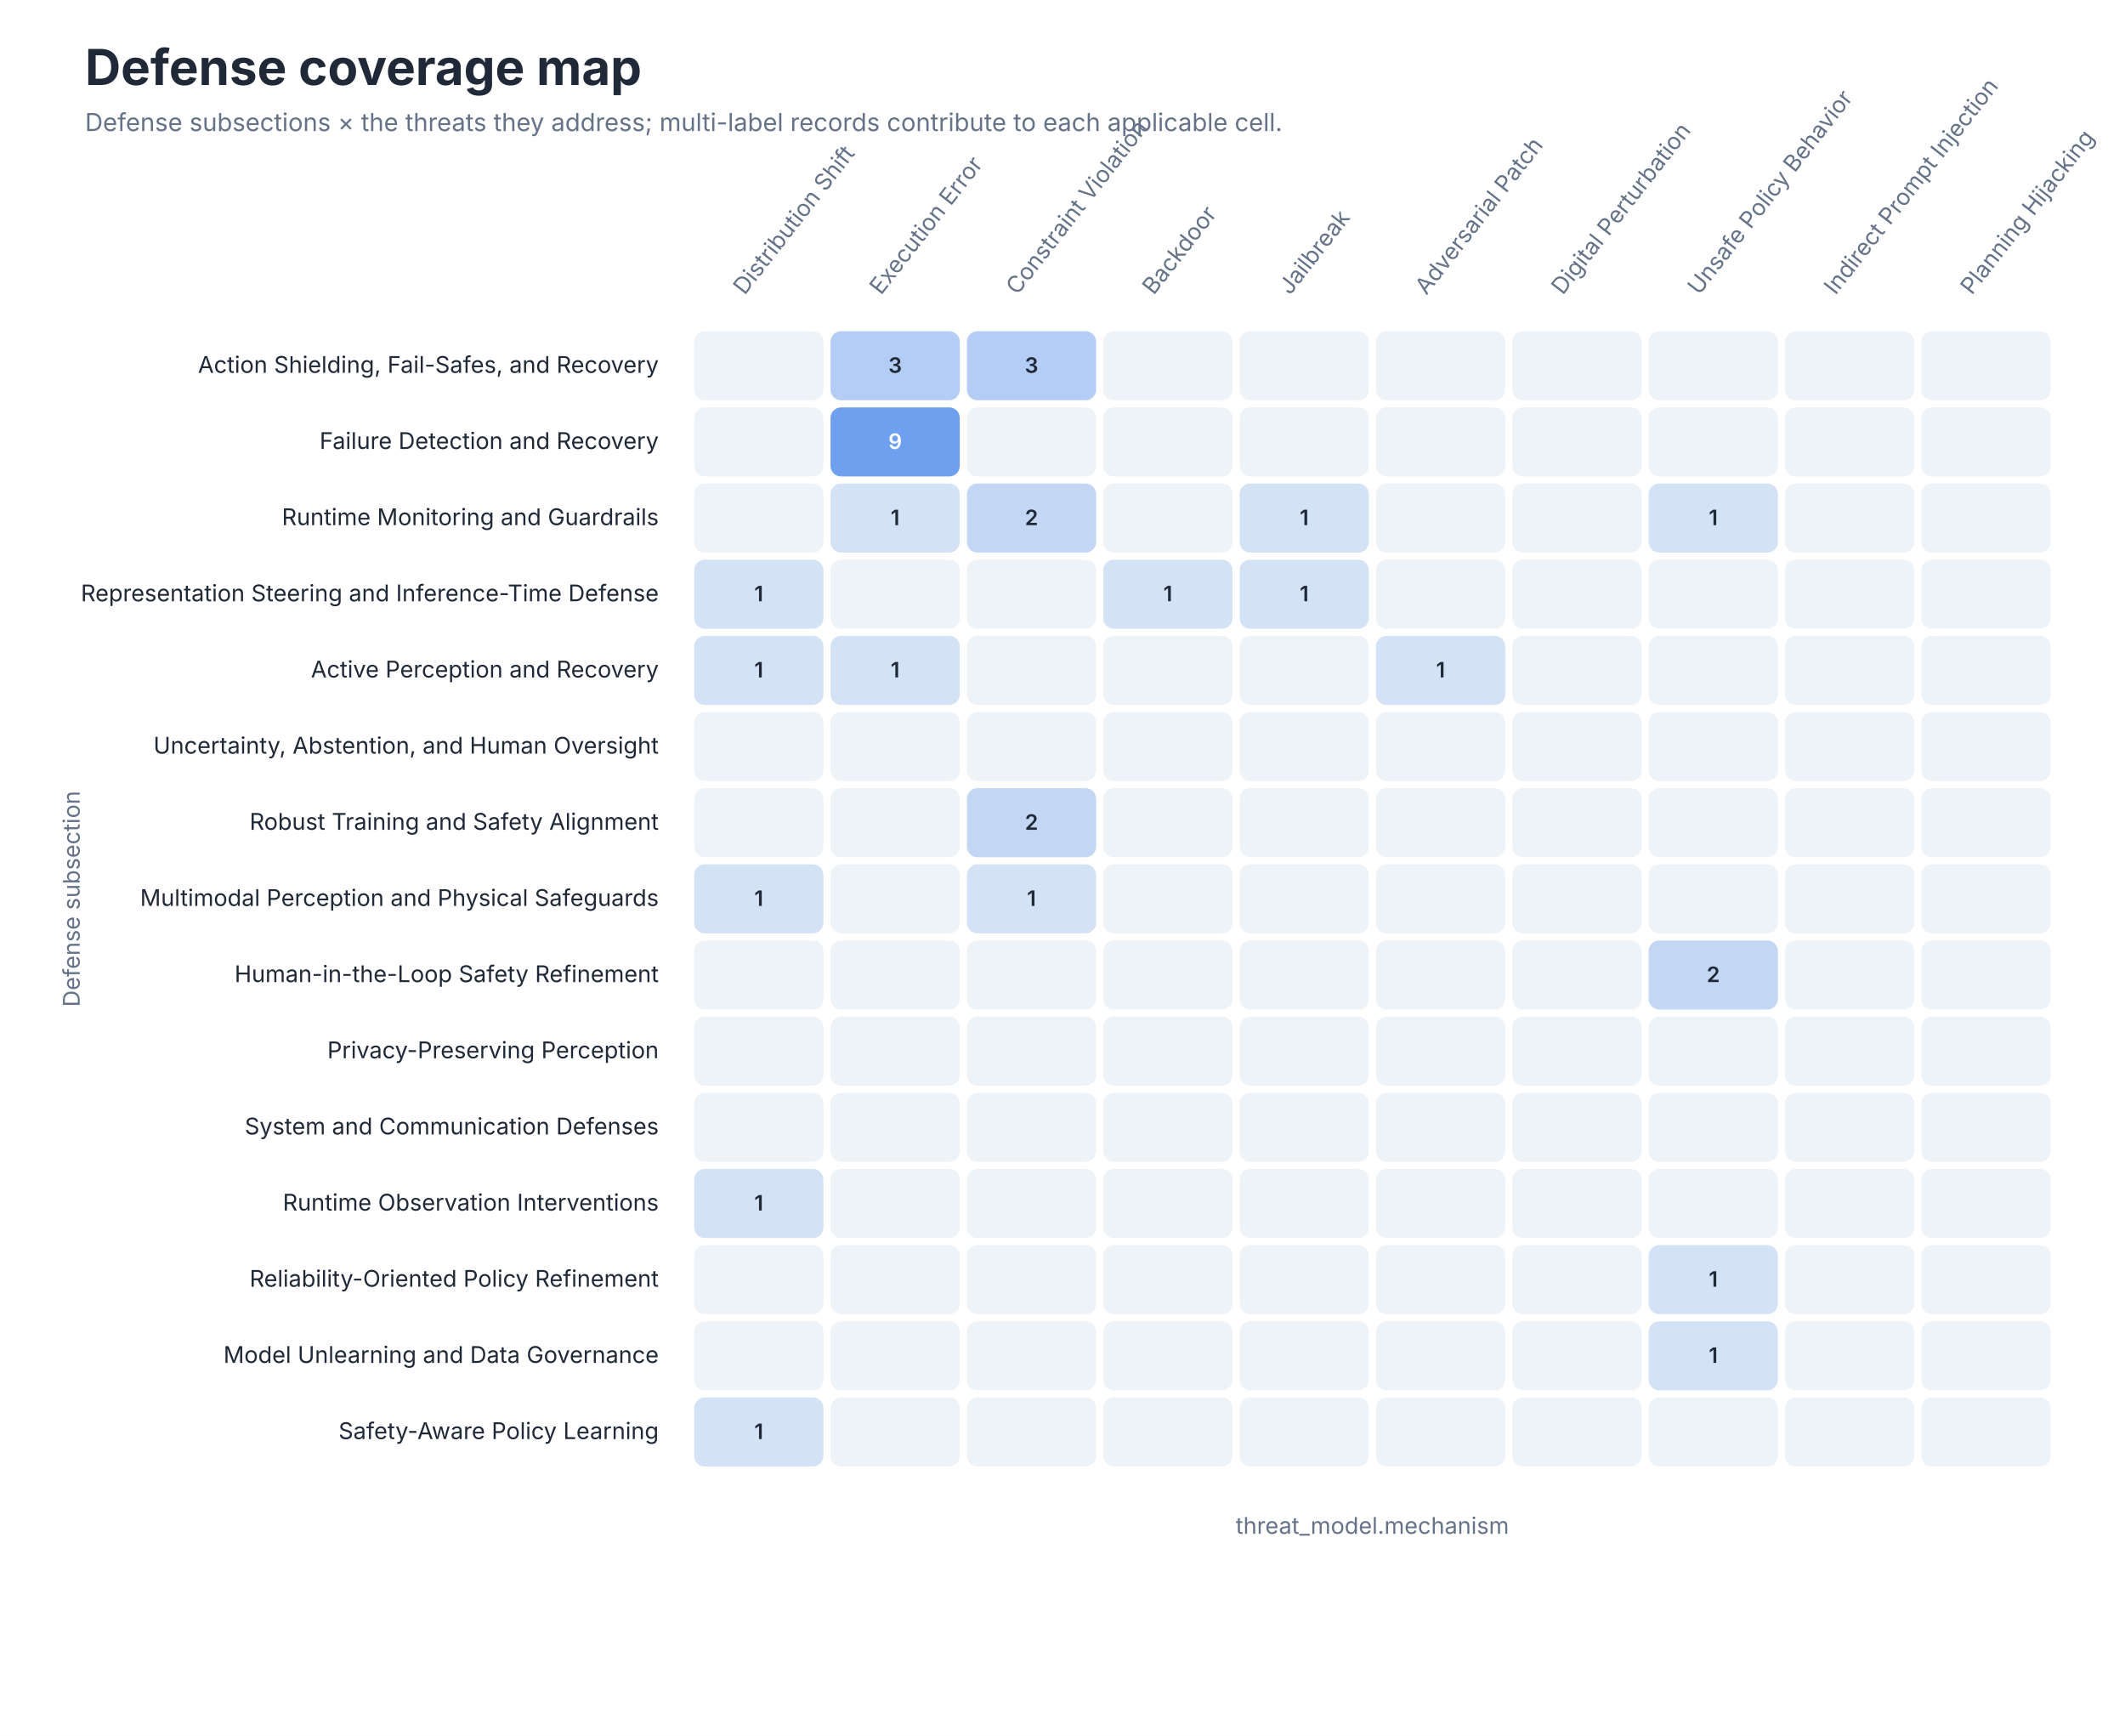
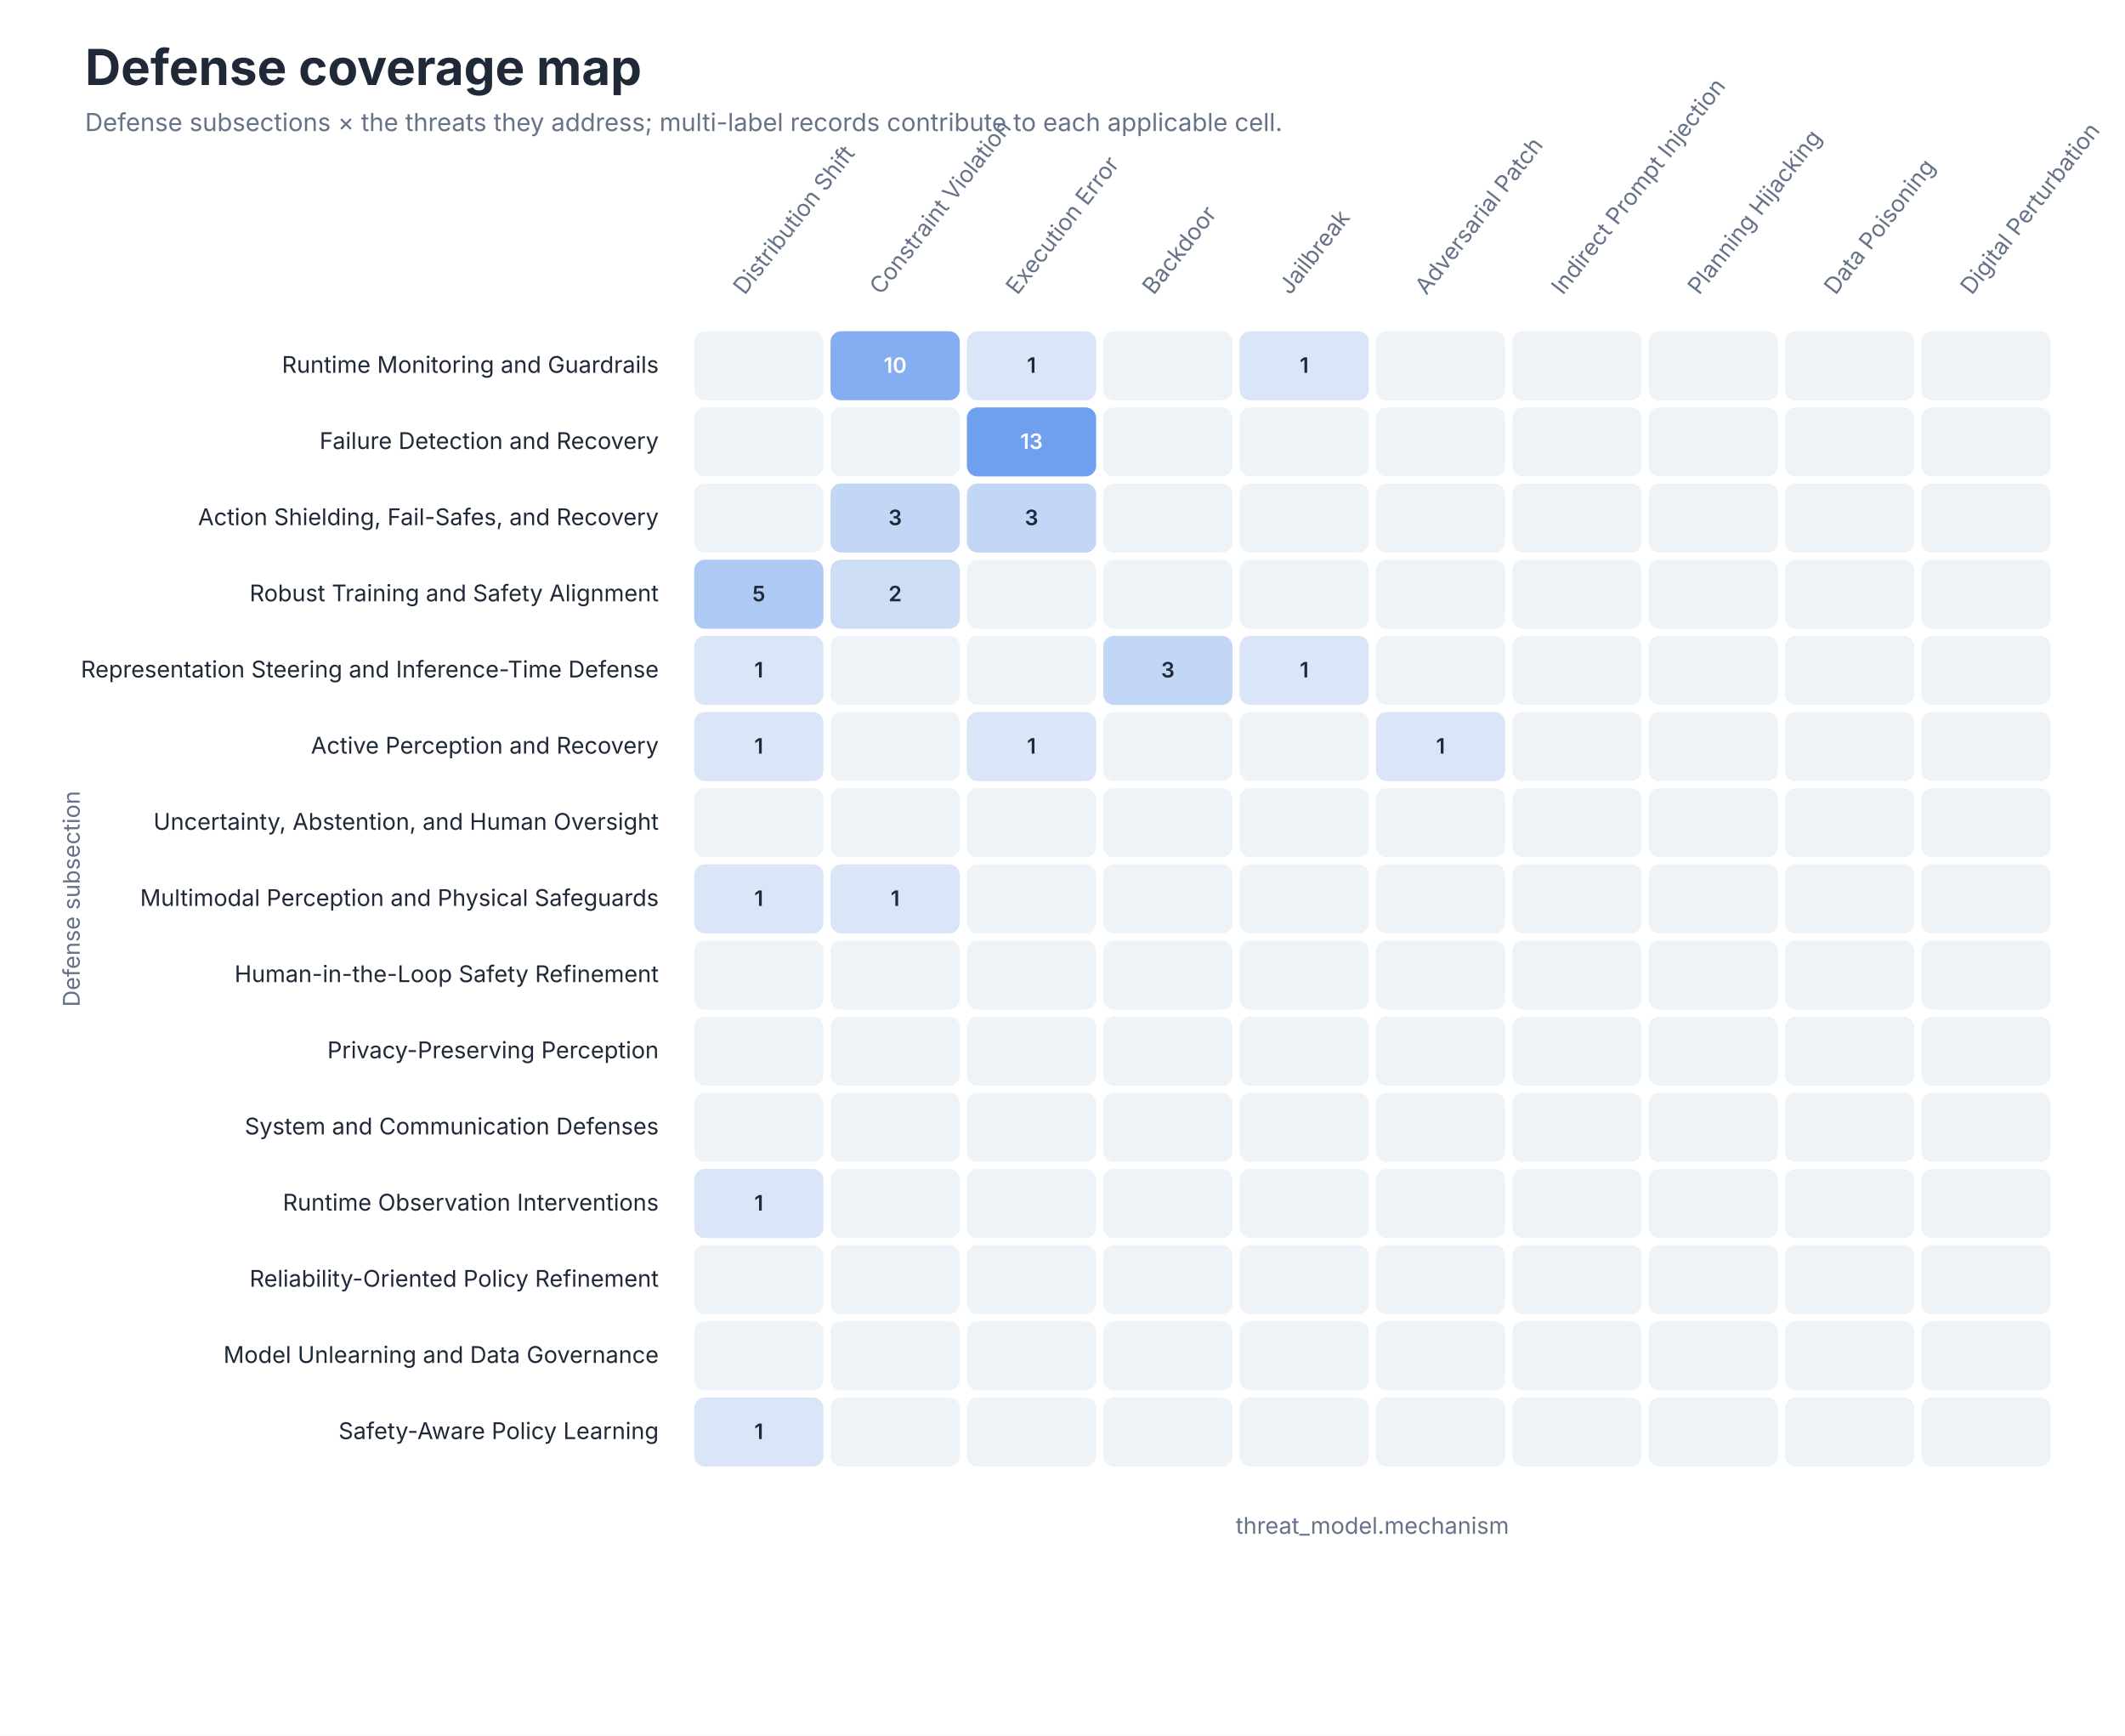
<svg xmlns="http://www.w3.org/2000/svg" role="img" aria-labelledby="title desc" viewBox="0 0 1200 980">
  <style>
text { font-family: -apple-system, BlinkMacSystemFont, 'Segoe UI', sans-serif; }
.title { font-size: 28px; font-weight: 650; fill: #202938; }
.subtitle { font-size: 14px; fill: #657287; }
.axis { font-size: 13px; fill: #657287; }
.label { font-size: 13px; fill: #202938; }
.small { font-size: 11px; fill: #657287; }
</style>
  <rect width="1200" height="980" fill="#FFFFFF" />
  <text class="title" x="48" y="48">Defense coverage map</text>
  <text class="subtitle" x="48" y="74">Defense subsections × the threats they address; multi-label records contribute to each applicable cell.</text>
  <text class="axis" text-anchor="start" transform="translate(420.5 167) rotate(-52)">Distribution Shift</text>
-   <text class="axis" text-anchor="start" transform="translate(497.5 167) rotate(-52)">Execution Error</text>
-   <text class="axis" text-anchor="start" transform="translate(574.5 167) rotate(-52)">Constraint Violation</text>
+   <text class="axis" text-anchor="start" transform="translate(497.5 167) rotate(-52)">Constraint Violation</text>
+   <text class="axis" text-anchor="start" transform="translate(574.5 167) rotate(-52)">Execution Error</text>
  <text class="axis" text-anchor="start" transform="translate(651.5 167) rotate(-52)">Backdoor</text>
  <text class="axis" text-anchor="start" transform="translate(728.5 167) rotate(-52)">Jailbreak</text>
  <text class="axis" text-anchor="start" transform="translate(805.5 167) rotate(-52)">Adversarial Patch</text>
-   <text class="axis" text-anchor="start" transform="translate(882.5 167) rotate(-52)">Digital Perturbation</text>
-   <text class="axis" text-anchor="start" transform="translate(959.5 167) rotate(-52)">Unsafe Policy Behavior</text>
-   <text class="axis" text-anchor="start" transform="translate(1036.5 167) rotate(-52)">Indirect Prompt Injection</text>
-   <text class="axis" text-anchor="start" transform="translate(1113.5 167) rotate(-52)">Planning Hijacking</text>
-   <text class="label" x="372" y="210.5" text-anchor="end">Action Shielding, Fail-Safes, and Recovery</text>
+   <text class="axis" text-anchor="start" transform="translate(882.5 167) rotate(-52)">Indirect Prompt Injection</text>
+   <text class="axis" text-anchor="start" transform="translate(959.5 167) rotate(-52)">Planning Hijacking</text>
+   <text class="axis" text-anchor="start" transform="translate(1036.5 167) rotate(-52)">Data Poisoning</text>
+   <text class="axis" text-anchor="start" transform="translate(1113.5 167) rotate(-52)">Digital Perturbation</text>
+   <text class="label" x="372" y="210.5" text-anchor="end">Runtime Monitoring and Guardrails</text>
  <rect x="392" y="187" width="73" height="39" rx="6" fill="#EEF3F8" />
  <text x="428.5" y="210.5" text-anchor="middle" font-size="12" font-weight="600" fill="#202938" />
-   <rect x="469" y="187" width="73" height="39" rx="6" fill="#B4CDF4" />
-   <text x="505.5" y="210.5" text-anchor="middle" font-size="12" font-weight="600" fill="#202938">3</text>
-   <rect x="546" y="187" width="73" height="39" rx="6" fill="#B4CDF4" />
-   <text x="582.5" y="210.5" text-anchor="middle" font-size="12" font-weight="600" fill="#202938">3</text>
+   <rect x="469" y="187" width="73" height="39" rx="6" fill="#85ADF1" />
+   <text x="505.5" y="210.5" text-anchor="middle" font-size="12" font-weight="600" fill="#FFFFFF">10</text>
+   <rect x="546" y="187" width="73" height="39" rx="6" fill="#DAE6F7" />
+   <text x="582.5" y="210.5" text-anchor="middle" font-size="12" font-weight="600" fill="#202938">1</text>
  <rect x="623" y="187" width="73" height="39" rx="6" fill="#EEF3F8" />
  <text x="659.5" y="210.5" text-anchor="middle" font-size="12" font-weight="600" fill="#202938" />
-   <rect x="700" y="187" width="73" height="39" rx="6" fill="#EEF3F8" />
-   <text x="736.5" y="210.5" text-anchor="middle" font-size="12" font-weight="600" fill="#202938" />
+   <rect x="700" y="187" width="73" height="39" rx="6" fill="#DAE6F7" />
+   <text x="736.5" y="210.5" text-anchor="middle" font-size="12" font-weight="600" fill="#202938">1</text>
  <rect x="777" y="187" width="73" height="39" rx="6" fill="#EEF3F8" />
  <text x="813.5" y="210.5" text-anchor="middle" font-size="12" font-weight="600" fill="#202938" />
  <rect x="854" y="187" width="73" height="39" rx="6" fill="#EEF3F8" />
  <text x="890.5" y="210.5" text-anchor="middle" font-size="12" font-weight="600" fill="#202938" />
  <rect x="931" y="187" width="73" height="39" rx="6" fill="#EEF3F8" />
  <text x="967.5" y="210.5" text-anchor="middle" font-size="12" font-weight="600" fill="#202938" />
  <rect x="1008" y="187" width="73" height="39" rx="6" fill="#EEF3F8" />
  <text x="1044.5" y="210.5" text-anchor="middle" font-size="12" font-weight="600" fill="#202938" />
  <rect x="1085" y="187" width="73" height="39" rx="6" fill="#EEF3F8" />
  <text x="1121.5" y="210.5" text-anchor="middle" font-size="12" font-weight="600" fill="#202938" />
  <text class="label" x="372" y="253.5" text-anchor="end">Failure Detection and Recovery</text>
  <rect x="392" y="230" width="73" height="39" rx="6" fill="#EEF3F8" />
  <text x="428.5" y="253.5" text-anchor="middle" font-size="12" font-weight="600" fill="#202938" />
-   <rect x="469" y="230" width="73" height="39" rx="6" fill="#6F9FEF" />
-   <text x="505.5" y="253.5" text-anchor="middle" font-size="12" font-weight="600" fill="#FFFFFF">9</text>
-   <rect x="546" y="230" width="73" height="39" rx="6" fill="#EEF3F8" />
-   <text x="582.5" y="253.5" text-anchor="middle" font-size="12" font-weight="600" fill="#202938" />
+   <rect x="469" y="230" width="73" height="39" rx="6" fill="#EEF3F8" />
+   <text x="505.5" y="253.5" text-anchor="middle" font-size="12" font-weight="600" fill="#202938" />
+   <rect x="546" y="230" width="73" height="39" rx="6" fill="#6F9FEF" />
+   <text x="582.5" y="253.5" text-anchor="middle" font-size="12" font-weight="600" fill="#FFFFFF">13</text>
  <rect x="623" y="230" width="73" height="39" rx="6" fill="#EEF3F8" />
  <text x="659.5" y="253.5" text-anchor="middle" font-size="12" font-weight="600" fill="#202938" />
  <rect x="700" y="230" width="73" height="39" rx="6" fill="#EEF3F8" />
  <text x="736.5" y="253.5" text-anchor="middle" font-size="12" font-weight="600" fill="#202938" />
  <rect x="777" y="230" width="73" height="39" rx="6" fill="#EEF3F8" />
  <text x="813.5" y="253.5" text-anchor="middle" font-size="12" font-weight="600" fill="#202938" />
  <rect x="854" y="230" width="73" height="39" rx="6" fill="#EEF3F8" />
  <text x="890.5" y="253.5" text-anchor="middle" font-size="12" font-weight="600" fill="#202938" />
  <rect x="931" y="230" width="73" height="39" rx="6" fill="#EEF3F8" />
  <text x="967.5" y="253.5" text-anchor="middle" font-size="12" font-weight="600" fill="#202938" />
  <rect x="1008" y="230" width="73" height="39" rx="6" fill="#EEF3F8" />
  <text x="1044.5" y="253.5" text-anchor="middle" font-size="12" font-weight="600" fill="#202938" />
  <rect x="1085" y="230" width="73" height="39" rx="6" fill="#EEF3F8" />
  <text x="1121.5" y="253.5" text-anchor="middle" font-size="12" font-weight="600" fill="#202938" />
-   <text class="label" x="372" y="296.5" text-anchor="end">Runtime Monitoring and Guardrails</text>
+   <text class="label" x="372" y="296.5" text-anchor="end">Action Shielding, Fail-Safes, and Recovery</text>
  <rect x="392" y="273" width="73" height="39" rx="6" fill="#EEF3F8" />
  <text x="428.5" y="296.5" text-anchor="middle" font-size="12" font-weight="600" fill="#202938" />
-   <rect x="469" y="273" width="73" height="39" rx="6" fill="#D4E2F6" />
-   <text x="505.5" y="296.5" text-anchor="middle" font-size="12" font-weight="600" fill="#202938">1</text>
-   <rect x="546" y="273" width="73" height="39" rx="6" fill="#C3D7F5" />
-   <text x="582.5" y="296.5" text-anchor="middle" font-size="12" font-weight="600" fill="#202938">2</text>
+   <rect x="469" y="273" width="73" height="39" rx="6" fill="#C2D6F5" />
+   <text x="505.5" y="296.5" text-anchor="middle" font-size="12" font-weight="600" fill="#202938">3</text>
+   <rect x="546" y="273" width="73" height="39" rx="6" fill="#C2D6F5" />
+   <text x="582.5" y="296.5" text-anchor="middle" font-size="12" font-weight="600" fill="#202938">3</text>
  <rect x="623" y="273" width="73" height="39" rx="6" fill="#EEF3F8" />
  <text x="659.5" y="296.5" text-anchor="middle" font-size="12" font-weight="600" fill="#202938" />
-   <rect x="700" y="273" width="73" height="39" rx="6" fill="#D4E2F6" />
-   <text x="736.5" y="296.5" text-anchor="middle" font-size="12" font-weight="600" fill="#202938">1</text>
+   <rect x="700" y="273" width="73" height="39" rx="6" fill="#EEF3F8" />
+   <text x="736.5" y="296.5" text-anchor="middle" font-size="12" font-weight="600" fill="#202938" />
  <rect x="777" y="273" width="73" height="39" rx="6" fill="#EEF3F8" />
  <text x="813.5" y="296.5" text-anchor="middle" font-size="12" font-weight="600" fill="#202938" />
  <rect x="854" y="273" width="73" height="39" rx="6" fill="#EEF3F8" />
  <text x="890.5" y="296.5" text-anchor="middle" font-size="12" font-weight="600" fill="#202938" />
-   <rect x="931" y="273" width="73" height="39" rx="6" fill="#D4E2F6" />
-   <text x="967.5" y="296.5" text-anchor="middle" font-size="12" font-weight="600" fill="#202938">1</text>
+   <rect x="931" y="273" width="73" height="39" rx="6" fill="#EEF3F8" />
+   <text x="967.5" y="296.5" text-anchor="middle" font-size="12" font-weight="600" fill="#202938" />
  <rect x="1008" y="273" width="73" height="39" rx="6" fill="#EEF3F8" />
  <text x="1044.5" y="296.5" text-anchor="middle" font-size="12" font-weight="600" fill="#202938" />
  <rect x="1085" y="273" width="73" height="39" rx="6" fill="#EEF3F8" />
  <text x="1121.5" y="296.5" text-anchor="middle" font-size="12" font-weight="600" fill="#202938" />
-   <text class="label" x="372" y="339.5" text-anchor="end">Representation Steering and Inference-Time Defense</text>
-   <rect x="392" y="316" width="73" height="39" rx="6" fill="#D4E2F6" />
-   <text x="428.5" y="339.5" text-anchor="middle" font-size="12" font-weight="600" fill="#202938">1</text>
-   <rect x="469" y="316" width="73" height="39" rx="6" fill="#EEF3F8" />
-   <text x="505.5" y="339.5" text-anchor="middle" font-size="12" font-weight="600" fill="#202938" />
+   <text class="label" x="372" y="339.5" text-anchor="end">Robust Training and Safety Alignment</text>
+   <rect x="392" y="316" width="73" height="39" rx="6" fill="#AEC9F3" />
+   <text x="428.5" y="339.5" text-anchor="middle" font-size="12" font-weight="600" fill="#202938">5</text>
+   <rect x="469" y="316" width="73" height="39" rx="6" fill="#CDDDF6" />
+   <text x="505.5" y="339.5" text-anchor="middle" font-size="12" font-weight="600" fill="#202938">2</text>
  <rect x="546" y="316" width="73" height="39" rx="6" fill="#EEF3F8" />
  <text x="582.5" y="339.5" text-anchor="middle" font-size="12" font-weight="600" fill="#202938" />
-   <rect x="623" y="316" width="73" height="39" rx="6" fill="#D4E2F6" />
-   <text x="659.5" y="339.5" text-anchor="middle" font-size="12" font-weight="600" fill="#202938">1</text>
-   <rect x="700" y="316" width="73" height="39" rx="6" fill="#D4E2F6" />
-   <text x="736.5" y="339.5" text-anchor="middle" font-size="12" font-weight="600" fill="#202938">1</text>
+   <rect x="623" y="316" width="73" height="39" rx="6" fill="#EEF3F8" />
+   <text x="659.5" y="339.5" text-anchor="middle" font-size="12" font-weight="600" fill="#202938" />
+   <rect x="700" y="316" width="73" height="39" rx="6" fill="#EEF3F8" />
+   <text x="736.5" y="339.5" text-anchor="middle" font-size="12" font-weight="600" fill="#202938" />
  <rect x="777" y="316" width="73" height="39" rx="6" fill="#EEF3F8" />
  <text x="813.5" y="339.5" text-anchor="middle" font-size="12" font-weight="600" fill="#202938" />
  <rect x="854" y="316" width="73" height="39" rx="6" fill="#EEF3F8" />
  <text x="890.5" y="339.5" text-anchor="middle" font-size="12" font-weight="600" fill="#202938" />
  <rect x="931" y="316" width="73" height="39" rx="6" fill="#EEF3F8" />
  <text x="967.5" y="339.5" text-anchor="middle" font-size="12" font-weight="600" fill="#202938" />
  <rect x="1008" y="316" width="73" height="39" rx="6" fill="#EEF3F8" />
  <text x="1044.5" y="339.5" text-anchor="middle" font-size="12" font-weight="600" fill="#202938" />
  <rect x="1085" y="316" width="73" height="39" rx="6" fill="#EEF3F8" />
  <text x="1121.5" y="339.5" text-anchor="middle" font-size="12" font-weight="600" fill="#202938" />
-   <text class="label" x="372" y="382.5" text-anchor="end">Active Perception and Recovery</text>
-   <rect x="392" y="359" width="73" height="39" rx="6" fill="#D4E2F6" />
+   <text class="label" x="372" y="382.5" text-anchor="end">Representation Steering and Inference-Time Defense</text>
+   <rect x="392" y="359" width="73" height="39" rx="6" fill="#DAE6F7" />
  <text x="428.5" y="382.5" text-anchor="middle" font-size="12" font-weight="600" fill="#202938">1</text>
-   <rect x="469" y="359" width="73" height="39" rx="6" fill="#D4E2F6" />
-   <text x="505.5" y="382.5" text-anchor="middle" font-size="12" font-weight="600" fill="#202938">1</text>
+   <rect x="469" y="359" width="73" height="39" rx="6" fill="#EEF3F8" />
+   <text x="505.5" y="382.5" text-anchor="middle" font-size="12" font-weight="600" fill="#202938" />
  <rect x="546" y="359" width="73" height="39" rx="6" fill="#EEF3F8" />
  <text x="582.5" y="382.5" text-anchor="middle" font-size="12" font-weight="600" fill="#202938" />
-   <rect x="623" y="359" width="73" height="39" rx="6" fill="#EEF3F8" />
-   <text x="659.5" y="382.5" text-anchor="middle" font-size="12" font-weight="600" fill="#202938" />
-   <rect x="700" y="359" width="73" height="39" rx="6" fill="#EEF3F8" />
-   <text x="736.5" y="382.5" text-anchor="middle" font-size="12" font-weight="600" fill="#202938" />
-   <rect x="777" y="359" width="73" height="39" rx="6" fill="#D4E2F6" />
-   <text x="813.5" y="382.5" text-anchor="middle" font-size="12" font-weight="600" fill="#202938">1</text>
+   <rect x="623" y="359" width="73" height="39" rx="6" fill="#C2D6F5" />
+   <text x="659.5" y="382.5" text-anchor="middle" font-size="12" font-weight="600" fill="#202938">3</text>
+   <rect x="700" y="359" width="73" height="39" rx="6" fill="#DAE6F7" />
+   <text x="736.5" y="382.5" text-anchor="middle" font-size="12" font-weight="600" fill="#202938">1</text>
+   <rect x="777" y="359" width="73" height="39" rx="6" fill="#EEF3F8" />
+   <text x="813.5" y="382.5" text-anchor="middle" font-size="12" font-weight="600" fill="#202938" />
  <rect x="854" y="359" width="73" height="39" rx="6" fill="#EEF3F8" />
  <text x="890.5" y="382.5" text-anchor="middle" font-size="12" font-weight="600" fill="#202938" />
  <rect x="931" y="359" width="73" height="39" rx="6" fill="#EEF3F8" />
  <text x="967.5" y="382.5" text-anchor="middle" font-size="12" font-weight="600" fill="#202938" />
  <rect x="1008" y="359" width="73" height="39" rx="6" fill="#EEF3F8" />
  <text x="1044.5" y="382.5" text-anchor="middle" font-size="12" font-weight="600" fill="#202938" />
  <rect x="1085" y="359" width="73" height="39" rx="6" fill="#EEF3F8" />
  <text x="1121.5" y="382.5" text-anchor="middle" font-size="12" font-weight="600" fill="#202938" />
-   <text class="label" x="372" y="425.5" text-anchor="end">Uncertainty, Abstention, and Human Oversight</text>
-   <rect x="392" y="402" width="73" height="39" rx="6" fill="#EEF3F8" />
-   <text x="428.5" y="425.5" text-anchor="middle" font-size="12" font-weight="600" fill="#202938" />
+   <text class="label" x="372" y="425.5" text-anchor="end">Active Perception and Recovery</text>
+   <rect x="392" y="402" width="73" height="39" rx="6" fill="#DAE6F7" />
+   <text x="428.5" y="425.5" text-anchor="middle" font-size="12" font-weight="600" fill="#202938">1</text>
  <rect x="469" y="402" width="73" height="39" rx="6" fill="#EEF3F8" />
  <text x="505.5" y="425.5" text-anchor="middle" font-size="12" font-weight="600" fill="#202938" />
-   <rect x="546" y="402" width="73" height="39" rx="6" fill="#EEF3F8" />
-   <text x="582.5" y="425.5" text-anchor="middle" font-size="12" font-weight="600" fill="#202938" />
+   <rect x="546" y="402" width="73" height="39" rx="6" fill="#DAE6F7" />
+   <text x="582.5" y="425.5" text-anchor="middle" font-size="12" font-weight="600" fill="#202938">1</text>
  <rect x="623" y="402" width="73" height="39" rx="6" fill="#EEF3F8" />
  <text x="659.5" y="425.5" text-anchor="middle" font-size="12" font-weight="600" fill="#202938" />
  <rect x="700" y="402" width="73" height="39" rx="6" fill="#EEF3F8" />
  <text x="736.5" y="425.5" text-anchor="middle" font-size="12" font-weight="600" fill="#202938" />
-   <rect x="777" y="402" width="73" height="39" rx="6" fill="#EEF3F8" />
-   <text x="813.5" y="425.5" text-anchor="middle" font-size="12" font-weight="600" fill="#202938" />
+   <rect x="777" y="402" width="73" height="39" rx="6" fill="#DAE6F7" />
+   <text x="813.5" y="425.5" text-anchor="middle" font-size="12" font-weight="600" fill="#202938">1</text>
  <rect x="854" y="402" width="73" height="39" rx="6" fill="#EEF3F8" />
  <text x="890.5" y="425.5" text-anchor="middle" font-size="12" font-weight="600" fill="#202938" />
  <rect x="931" y="402" width="73" height="39" rx="6" fill="#EEF3F8" />
  <text x="967.5" y="425.5" text-anchor="middle" font-size="12" font-weight="600" fill="#202938" />
  <rect x="1008" y="402" width="73" height="39" rx="6" fill="#EEF3F8" />
  <text x="1044.5" y="425.5" text-anchor="middle" font-size="12" font-weight="600" fill="#202938" />
  <rect x="1085" y="402" width="73" height="39" rx="6" fill="#EEF3F8" />
  <text x="1121.5" y="425.5" text-anchor="middle" font-size="12" font-weight="600" fill="#202938" />
-   <text class="label" x="372" y="468.5" text-anchor="end">Robust Training and Safety Alignment</text>
+   <text class="label" x="372" y="468.5" text-anchor="end">Uncertainty, Abstention, and Human Oversight</text>
  <rect x="392" y="445" width="73" height="39" rx="6" fill="#EEF3F8" />
  <text x="428.5" y="468.5" text-anchor="middle" font-size="12" font-weight="600" fill="#202938" />
  <rect x="469" y="445" width="73" height="39" rx="6" fill="#EEF3F8" />
  <text x="505.5" y="468.5" text-anchor="middle" font-size="12" font-weight="600" fill="#202938" />
-   <rect x="546" y="445" width="73" height="39" rx="6" fill="#C3D7F5" />
-   <text x="582.5" y="468.5" text-anchor="middle" font-size="12" font-weight="600" fill="#202938">2</text>
+   <rect x="546" y="445" width="73" height="39" rx="6" fill="#EEF3F8" />
+   <text x="582.5" y="468.5" text-anchor="middle" font-size="12" font-weight="600" fill="#202938" />
  <rect x="623" y="445" width="73" height="39" rx="6" fill="#EEF3F8" />
  <text x="659.5" y="468.5" text-anchor="middle" font-size="12" font-weight="600" fill="#202938" />
  <rect x="700" y="445" width="73" height="39" rx="6" fill="#EEF3F8" />
  <text x="736.5" y="468.5" text-anchor="middle" font-size="12" font-weight="600" fill="#202938" />
  <rect x="777" y="445" width="73" height="39" rx="6" fill="#EEF3F8" />
  <text x="813.5" y="468.5" text-anchor="middle" font-size="12" font-weight="600" fill="#202938" />
  <rect x="854" y="445" width="73" height="39" rx="6" fill="#EEF3F8" />
  <text x="890.5" y="468.5" text-anchor="middle" font-size="12" font-weight="600" fill="#202938" />
  <rect x="931" y="445" width="73" height="39" rx="6" fill="#EEF3F8" />
  <text x="967.5" y="468.5" text-anchor="middle" font-size="12" font-weight="600" fill="#202938" />
  <rect x="1008" y="445" width="73" height="39" rx="6" fill="#EEF3F8" />
  <text x="1044.5" y="468.5" text-anchor="middle" font-size="12" font-weight="600" fill="#202938" />
  <rect x="1085" y="445" width="73" height="39" rx="6" fill="#EEF3F8" />
  <text x="1121.5" y="468.5" text-anchor="middle" font-size="12" font-weight="600" fill="#202938" />
  <text class="label" x="372" y="511.5" text-anchor="end">Multimodal Perception and Physical Safeguards</text>
-   <rect x="392" y="488" width="73" height="39" rx="6" fill="#D4E2F6" />
+   <rect x="392" y="488" width="73" height="39" rx="6" fill="#DAE6F7" />
  <text x="428.5" y="511.5" text-anchor="middle" font-size="12" font-weight="600" fill="#202938">1</text>
-   <rect x="469" y="488" width="73" height="39" rx="6" fill="#EEF3F8" />
-   <text x="505.5" y="511.5" text-anchor="middle" font-size="12" font-weight="600" fill="#202938" />
-   <rect x="546" y="488" width="73" height="39" rx="6" fill="#D4E2F6" />
-   <text x="582.5" y="511.5" text-anchor="middle" font-size="12" font-weight="600" fill="#202938">1</text>
+   <rect x="469" y="488" width="73" height="39" rx="6" fill="#DAE6F7" />
+   <text x="505.5" y="511.5" text-anchor="middle" font-size="12" font-weight="600" fill="#202938">1</text>
+   <rect x="546" y="488" width="73" height="39" rx="6" fill="#EEF3F8" />
+   <text x="582.5" y="511.5" text-anchor="middle" font-size="12" font-weight="600" fill="#202938" />
  <rect x="623" y="488" width="73" height="39" rx="6" fill="#EEF3F8" />
  <text x="659.5" y="511.5" text-anchor="middle" font-size="12" font-weight="600" fill="#202938" />
  <rect x="700" y="488" width="73" height="39" rx="6" fill="#EEF3F8" />
  <text x="736.5" y="511.5" text-anchor="middle" font-size="12" font-weight="600" fill="#202938" />
  <rect x="777" y="488" width="73" height="39" rx="6" fill="#EEF3F8" />
  <text x="813.5" y="511.5" text-anchor="middle" font-size="12" font-weight="600" fill="#202938" />
  <rect x="854" y="488" width="73" height="39" rx="6" fill="#EEF3F8" />
  <text x="890.5" y="511.5" text-anchor="middle" font-size="12" font-weight="600" fill="#202938" />
  <rect x="931" y="488" width="73" height="39" rx="6" fill="#EEF3F8" />
  <text x="967.5" y="511.5" text-anchor="middle" font-size="12" font-weight="600" fill="#202938" />
  <rect x="1008" y="488" width="73" height="39" rx="6" fill="#EEF3F8" />
  <text x="1044.5" y="511.5" text-anchor="middle" font-size="12" font-weight="600" fill="#202938" />
  <rect x="1085" y="488" width="73" height="39" rx="6" fill="#EEF3F8" />
  <text x="1121.5" y="511.5" text-anchor="middle" font-size="12" font-weight="600" fill="#202938" />
  <text class="label" x="372" y="554.5" text-anchor="end">Human-in-the-Loop Safety Refinement</text>
  <rect x="392" y="531" width="73" height="39" rx="6" fill="#EEF3F8" />
  <text x="428.5" y="554.5" text-anchor="middle" font-size="12" font-weight="600" fill="#202938" />
  <rect x="469" y="531" width="73" height="39" rx="6" fill="#EEF3F8" />
  <text x="505.5" y="554.5" text-anchor="middle" font-size="12" font-weight="600" fill="#202938" />
  <rect x="546" y="531" width="73" height="39" rx="6" fill="#EEF3F8" />
  <text x="582.5" y="554.5" text-anchor="middle" font-size="12" font-weight="600" fill="#202938" />
  <rect x="623" y="531" width="73" height="39" rx="6" fill="#EEF3F8" />
  <text x="659.5" y="554.5" text-anchor="middle" font-size="12" font-weight="600" fill="#202938" />
  <rect x="700" y="531" width="73" height="39" rx="6" fill="#EEF3F8" />
  <text x="736.5" y="554.5" text-anchor="middle" font-size="12" font-weight="600" fill="#202938" />
  <rect x="777" y="531" width="73" height="39" rx="6" fill="#EEF3F8" />
  <text x="813.5" y="554.5" text-anchor="middle" font-size="12" font-weight="600" fill="#202938" />
  <rect x="854" y="531" width="73" height="39" rx="6" fill="#EEF3F8" />
  <text x="890.5" y="554.5" text-anchor="middle" font-size="12" font-weight="600" fill="#202938" />
-   <rect x="931" y="531" width="73" height="39" rx="6" fill="#C3D7F5" />
-   <text x="967.5" y="554.5" text-anchor="middle" font-size="12" font-weight="600" fill="#202938">2</text>
+   <rect x="931" y="531" width="73" height="39" rx="6" fill="#EEF3F8" />
+   <text x="967.5" y="554.5" text-anchor="middle" font-size="12" font-weight="600" fill="#202938" />
  <rect x="1008" y="531" width="73" height="39" rx="6" fill="#EEF3F8" />
  <text x="1044.5" y="554.5" text-anchor="middle" font-size="12" font-weight="600" fill="#202938" />
  <rect x="1085" y="531" width="73" height="39" rx="6" fill="#EEF3F8" />
  <text x="1121.5" y="554.5" text-anchor="middle" font-size="12" font-weight="600" fill="#202938" />
  <text class="label" x="372" y="597.5" text-anchor="end">Privacy-Preserving Perception</text>
  <rect x="392" y="574" width="73" height="39" rx="6" fill="#EEF3F8" />
  <text x="428.5" y="597.5" text-anchor="middle" font-size="12" font-weight="600" fill="#202938" />
  <rect x="469" y="574" width="73" height="39" rx="6" fill="#EEF3F8" />
  <text x="505.5" y="597.5" text-anchor="middle" font-size="12" font-weight="600" fill="#202938" />
  <rect x="546" y="574" width="73" height="39" rx="6" fill="#EEF3F8" />
  <text x="582.5" y="597.5" text-anchor="middle" font-size="12" font-weight="600" fill="#202938" />
  <rect x="623" y="574" width="73" height="39" rx="6" fill="#EEF3F8" />
  <text x="659.5" y="597.5" text-anchor="middle" font-size="12" font-weight="600" fill="#202938" />
  <rect x="700" y="574" width="73" height="39" rx="6" fill="#EEF3F8" />
  <text x="736.5" y="597.5" text-anchor="middle" font-size="12" font-weight="600" fill="#202938" />
  <rect x="777" y="574" width="73" height="39" rx="6" fill="#EEF3F8" />
  <text x="813.5" y="597.5" text-anchor="middle" font-size="12" font-weight="600" fill="#202938" />
  <rect x="854" y="574" width="73" height="39" rx="6" fill="#EEF3F8" />
  <text x="890.5" y="597.5" text-anchor="middle" font-size="12" font-weight="600" fill="#202938" />
  <rect x="931" y="574" width="73" height="39" rx="6" fill="#EEF3F8" />
  <text x="967.5" y="597.5" text-anchor="middle" font-size="12" font-weight="600" fill="#202938" />
  <rect x="1008" y="574" width="73" height="39" rx="6" fill="#EEF3F8" />
  <text x="1044.5" y="597.5" text-anchor="middle" font-size="12" font-weight="600" fill="#202938" />
  <rect x="1085" y="574" width="73" height="39" rx="6" fill="#EEF3F8" />
  <text x="1121.5" y="597.5" text-anchor="middle" font-size="12" font-weight="600" fill="#202938" />
  <text class="label" x="372" y="640.5" text-anchor="end">System and Communication Defenses</text>
  <rect x="392" y="617" width="73" height="39" rx="6" fill="#EEF3F8" />
  <text x="428.5" y="640.5" text-anchor="middle" font-size="12" font-weight="600" fill="#202938" />
  <rect x="469" y="617" width="73" height="39" rx="6" fill="#EEF3F8" />
  <text x="505.5" y="640.5" text-anchor="middle" font-size="12" font-weight="600" fill="#202938" />
  <rect x="546" y="617" width="73" height="39" rx="6" fill="#EEF3F8" />
  <text x="582.5" y="640.5" text-anchor="middle" font-size="12" font-weight="600" fill="#202938" />
  <rect x="623" y="617" width="73" height="39" rx="6" fill="#EEF3F8" />
  <text x="659.5" y="640.5" text-anchor="middle" font-size="12" font-weight="600" fill="#202938" />
  <rect x="700" y="617" width="73" height="39" rx="6" fill="#EEF3F8" />
  <text x="736.5" y="640.5" text-anchor="middle" font-size="12" font-weight="600" fill="#202938" />
  <rect x="777" y="617" width="73" height="39" rx="6" fill="#EEF3F8" />
  <text x="813.5" y="640.5" text-anchor="middle" font-size="12" font-weight="600" fill="#202938" />
  <rect x="854" y="617" width="73" height="39" rx="6" fill="#EEF3F8" />
  <text x="890.5" y="640.5" text-anchor="middle" font-size="12" font-weight="600" fill="#202938" />
  <rect x="931" y="617" width="73" height="39" rx="6" fill="#EEF3F8" />
  <text x="967.5" y="640.5" text-anchor="middle" font-size="12" font-weight="600" fill="#202938" />
  <rect x="1008" y="617" width="73" height="39" rx="6" fill="#EEF3F8" />
  <text x="1044.5" y="640.5" text-anchor="middle" font-size="12" font-weight="600" fill="#202938" />
  <rect x="1085" y="617" width="73" height="39" rx="6" fill="#EEF3F8" />
  <text x="1121.5" y="640.5" text-anchor="middle" font-size="12" font-weight="600" fill="#202938" />
  <text class="label" x="372" y="683.5" text-anchor="end">Runtime Observation Interventions</text>
-   <rect x="392" y="660" width="73" height="39" rx="6" fill="#D4E2F6" />
+   <rect x="392" y="660" width="73" height="39" rx="6" fill="#DAE6F7" />
  <text x="428.5" y="683.5" text-anchor="middle" font-size="12" font-weight="600" fill="#202938">1</text>
  <rect x="469" y="660" width="73" height="39" rx="6" fill="#EEF3F8" />
  <text x="505.5" y="683.5" text-anchor="middle" font-size="12" font-weight="600" fill="#202938" />
  <rect x="546" y="660" width="73" height="39" rx="6" fill="#EEF3F8" />
  <text x="582.5" y="683.5" text-anchor="middle" font-size="12" font-weight="600" fill="#202938" />
  <rect x="623" y="660" width="73" height="39" rx="6" fill="#EEF3F8" />
  <text x="659.5" y="683.5" text-anchor="middle" font-size="12" font-weight="600" fill="#202938" />
  <rect x="700" y="660" width="73" height="39" rx="6" fill="#EEF3F8" />
  <text x="736.5" y="683.5" text-anchor="middle" font-size="12" font-weight="600" fill="#202938" />
  <rect x="777" y="660" width="73" height="39" rx="6" fill="#EEF3F8" />
  <text x="813.5" y="683.5" text-anchor="middle" font-size="12" font-weight="600" fill="#202938" />
  <rect x="854" y="660" width="73" height="39" rx="6" fill="#EEF3F8" />
  <text x="890.5" y="683.5" text-anchor="middle" font-size="12" font-weight="600" fill="#202938" />
  <rect x="931" y="660" width="73" height="39" rx="6" fill="#EEF3F8" />
  <text x="967.5" y="683.5" text-anchor="middle" font-size="12" font-weight="600" fill="#202938" />
  <rect x="1008" y="660" width="73" height="39" rx="6" fill="#EEF3F8" />
  <text x="1044.5" y="683.5" text-anchor="middle" font-size="12" font-weight="600" fill="#202938" />
  <rect x="1085" y="660" width="73" height="39" rx="6" fill="#EEF3F8" />
  <text x="1121.5" y="683.5" text-anchor="middle" font-size="12" font-weight="600" fill="#202938" />
  <text class="label" x="372" y="726.5" text-anchor="end">Reliability-Oriented Policy Refinement</text>
  <rect x="392" y="703" width="73" height="39" rx="6" fill="#EEF3F8" />
  <text x="428.5" y="726.5" text-anchor="middle" font-size="12" font-weight="600" fill="#202938" />
  <rect x="469" y="703" width="73" height="39" rx="6" fill="#EEF3F8" />
  <text x="505.5" y="726.5" text-anchor="middle" font-size="12" font-weight="600" fill="#202938" />
  <rect x="546" y="703" width="73" height="39" rx="6" fill="#EEF3F8" />
  <text x="582.5" y="726.5" text-anchor="middle" font-size="12" font-weight="600" fill="#202938" />
  <rect x="623" y="703" width="73" height="39" rx="6" fill="#EEF3F8" />
  <text x="659.5" y="726.5" text-anchor="middle" font-size="12" font-weight="600" fill="#202938" />
  <rect x="700" y="703" width="73" height="39" rx="6" fill="#EEF3F8" />
  <text x="736.5" y="726.5" text-anchor="middle" font-size="12" font-weight="600" fill="#202938" />
  <rect x="777" y="703" width="73" height="39" rx="6" fill="#EEF3F8" />
  <text x="813.5" y="726.5" text-anchor="middle" font-size="12" font-weight="600" fill="#202938" />
  <rect x="854" y="703" width="73" height="39" rx="6" fill="#EEF3F8" />
  <text x="890.5" y="726.5" text-anchor="middle" font-size="12" font-weight="600" fill="#202938" />
-   <rect x="931" y="703" width="73" height="39" rx="6" fill="#D4E2F6" />
-   <text x="967.5" y="726.5" text-anchor="middle" font-size="12" font-weight="600" fill="#202938">1</text>
+   <rect x="931" y="703" width="73" height="39" rx="6" fill="#EEF3F8" />
+   <text x="967.5" y="726.5" text-anchor="middle" font-size="12" font-weight="600" fill="#202938" />
  <rect x="1008" y="703" width="73" height="39" rx="6" fill="#EEF3F8" />
  <text x="1044.5" y="726.5" text-anchor="middle" font-size="12" font-weight="600" fill="#202938" />
  <rect x="1085" y="703" width="73" height="39" rx="6" fill="#EEF3F8" />
  <text x="1121.5" y="726.5" text-anchor="middle" font-size="12" font-weight="600" fill="#202938" />
  <text class="label" x="372" y="769.5" text-anchor="end">Model Unlearning and Data Governance</text>
  <rect x="392" y="746" width="73" height="39" rx="6" fill="#EEF3F8" />
  <text x="428.5" y="769.5" text-anchor="middle" font-size="12" font-weight="600" fill="#202938" />
  <rect x="469" y="746" width="73" height="39" rx="6" fill="#EEF3F8" />
  <text x="505.5" y="769.5" text-anchor="middle" font-size="12" font-weight="600" fill="#202938" />
  <rect x="546" y="746" width="73" height="39" rx="6" fill="#EEF3F8" />
  <text x="582.5" y="769.5" text-anchor="middle" font-size="12" font-weight="600" fill="#202938" />
  <rect x="623" y="746" width="73" height="39" rx="6" fill="#EEF3F8" />
  <text x="659.5" y="769.5" text-anchor="middle" font-size="12" font-weight="600" fill="#202938" />
  <rect x="700" y="746" width="73" height="39" rx="6" fill="#EEF3F8" />
  <text x="736.5" y="769.5" text-anchor="middle" font-size="12" font-weight="600" fill="#202938" />
  <rect x="777" y="746" width="73" height="39" rx="6" fill="#EEF3F8" />
  <text x="813.5" y="769.5" text-anchor="middle" font-size="12" font-weight="600" fill="#202938" />
  <rect x="854" y="746" width="73" height="39" rx="6" fill="#EEF3F8" />
  <text x="890.5" y="769.5" text-anchor="middle" font-size="12" font-weight="600" fill="#202938" />
-   <rect x="931" y="746" width="73" height="39" rx="6" fill="#D4E2F6" />
-   <text x="967.5" y="769.5" text-anchor="middle" font-size="12" font-weight="600" fill="#202938">1</text>
+   <rect x="931" y="746" width="73" height="39" rx="6" fill="#EEF3F8" />
+   <text x="967.5" y="769.5" text-anchor="middle" font-size="12" font-weight="600" fill="#202938" />
  <rect x="1008" y="746" width="73" height="39" rx="6" fill="#EEF3F8" />
  <text x="1044.5" y="769.5" text-anchor="middle" font-size="12" font-weight="600" fill="#202938" />
  <rect x="1085" y="746" width="73" height="39" rx="6" fill="#EEF3F8" />
  <text x="1121.5" y="769.5" text-anchor="middle" font-size="12" font-weight="600" fill="#202938" />
  <text class="label" x="372" y="812.5" text-anchor="end">Safety-Aware Policy Learning</text>
-   <rect x="392" y="789" width="73" height="39" rx="6" fill="#D4E2F6" />
+   <rect x="392" y="789" width="73" height="39" rx="6" fill="#DAE6F7" />
  <text x="428.5" y="812.5" text-anchor="middle" font-size="12" font-weight="600" fill="#202938">1</text>
  <rect x="469" y="789" width="73" height="39" rx="6" fill="#EEF3F8" />
  <text x="505.5" y="812.5" text-anchor="middle" font-size="12" font-weight="600" fill="#202938" />
  <rect x="546" y="789" width="73" height="39" rx="6" fill="#EEF3F8" />
  <text x="582.5" y="812.5" text-anchor="middle" font-size="12" font-weight="600" fill="#202938" />
  <rect x="623" y="789" width="73" height="39" rx="6" fill="#EEF3F8" />
  <text x="659.5" y="812.5" text-anchor="middle" font-size="12" font-weight="600" fill="#202938" />
  <rect x="700" y="789" width="73" height="39" rx="6" fill="#EEF3F8" />
  <text x="736.5" y="812.5" text-anchor="middle" font-size="12" font-weight="600" fill="#202938" />
  <rect x="777" y="789" width="73" height="39" rx="6" fill="#EEF3F8" />
  <text x="813.5" y="812.5" text-anchor="middle" font-size="12" font-weight="600" fill="#202938" />
  <rect x="854" y="789" width="73" height="39" rx="6" fill="#EEF3F8" />
  <text x="890.5" y="812.5" text-anchor="middle" font-size="12" font-weight="600" fill="#202938" />
  <rect x="931" y="789" width="73" height="39" rx="6" fill="#EEF3F8" />
  <text x="967.5" y="812.5" text-anchor="middle" font-size="12" font-weight="600" fill="#202938" />
  <rect x="1008" y="789" width="73" height="39" rx="6" fill="#EEF3F8" />
  <text x="1044.5" y="812.5" text-anchor="middle" font-size="12" font-weight="600" fill="#202938" />
  <rect x="1085" y="789" width="73" height="39" rx="6" fill="#EEF3F8" />
  <text x="1121.5" y="812.5" text-anchor="middle" font-size="12" font-weight="600" fill="#202938" />
  <text class="axis" x="775" y="866" text-anchor="middle">threat_model.mechanism</text>
  <text class="axis" transform="translate(45 507.5) rotate(-90)" text-anchor="middle">Defense subsection</text>
</svg>
